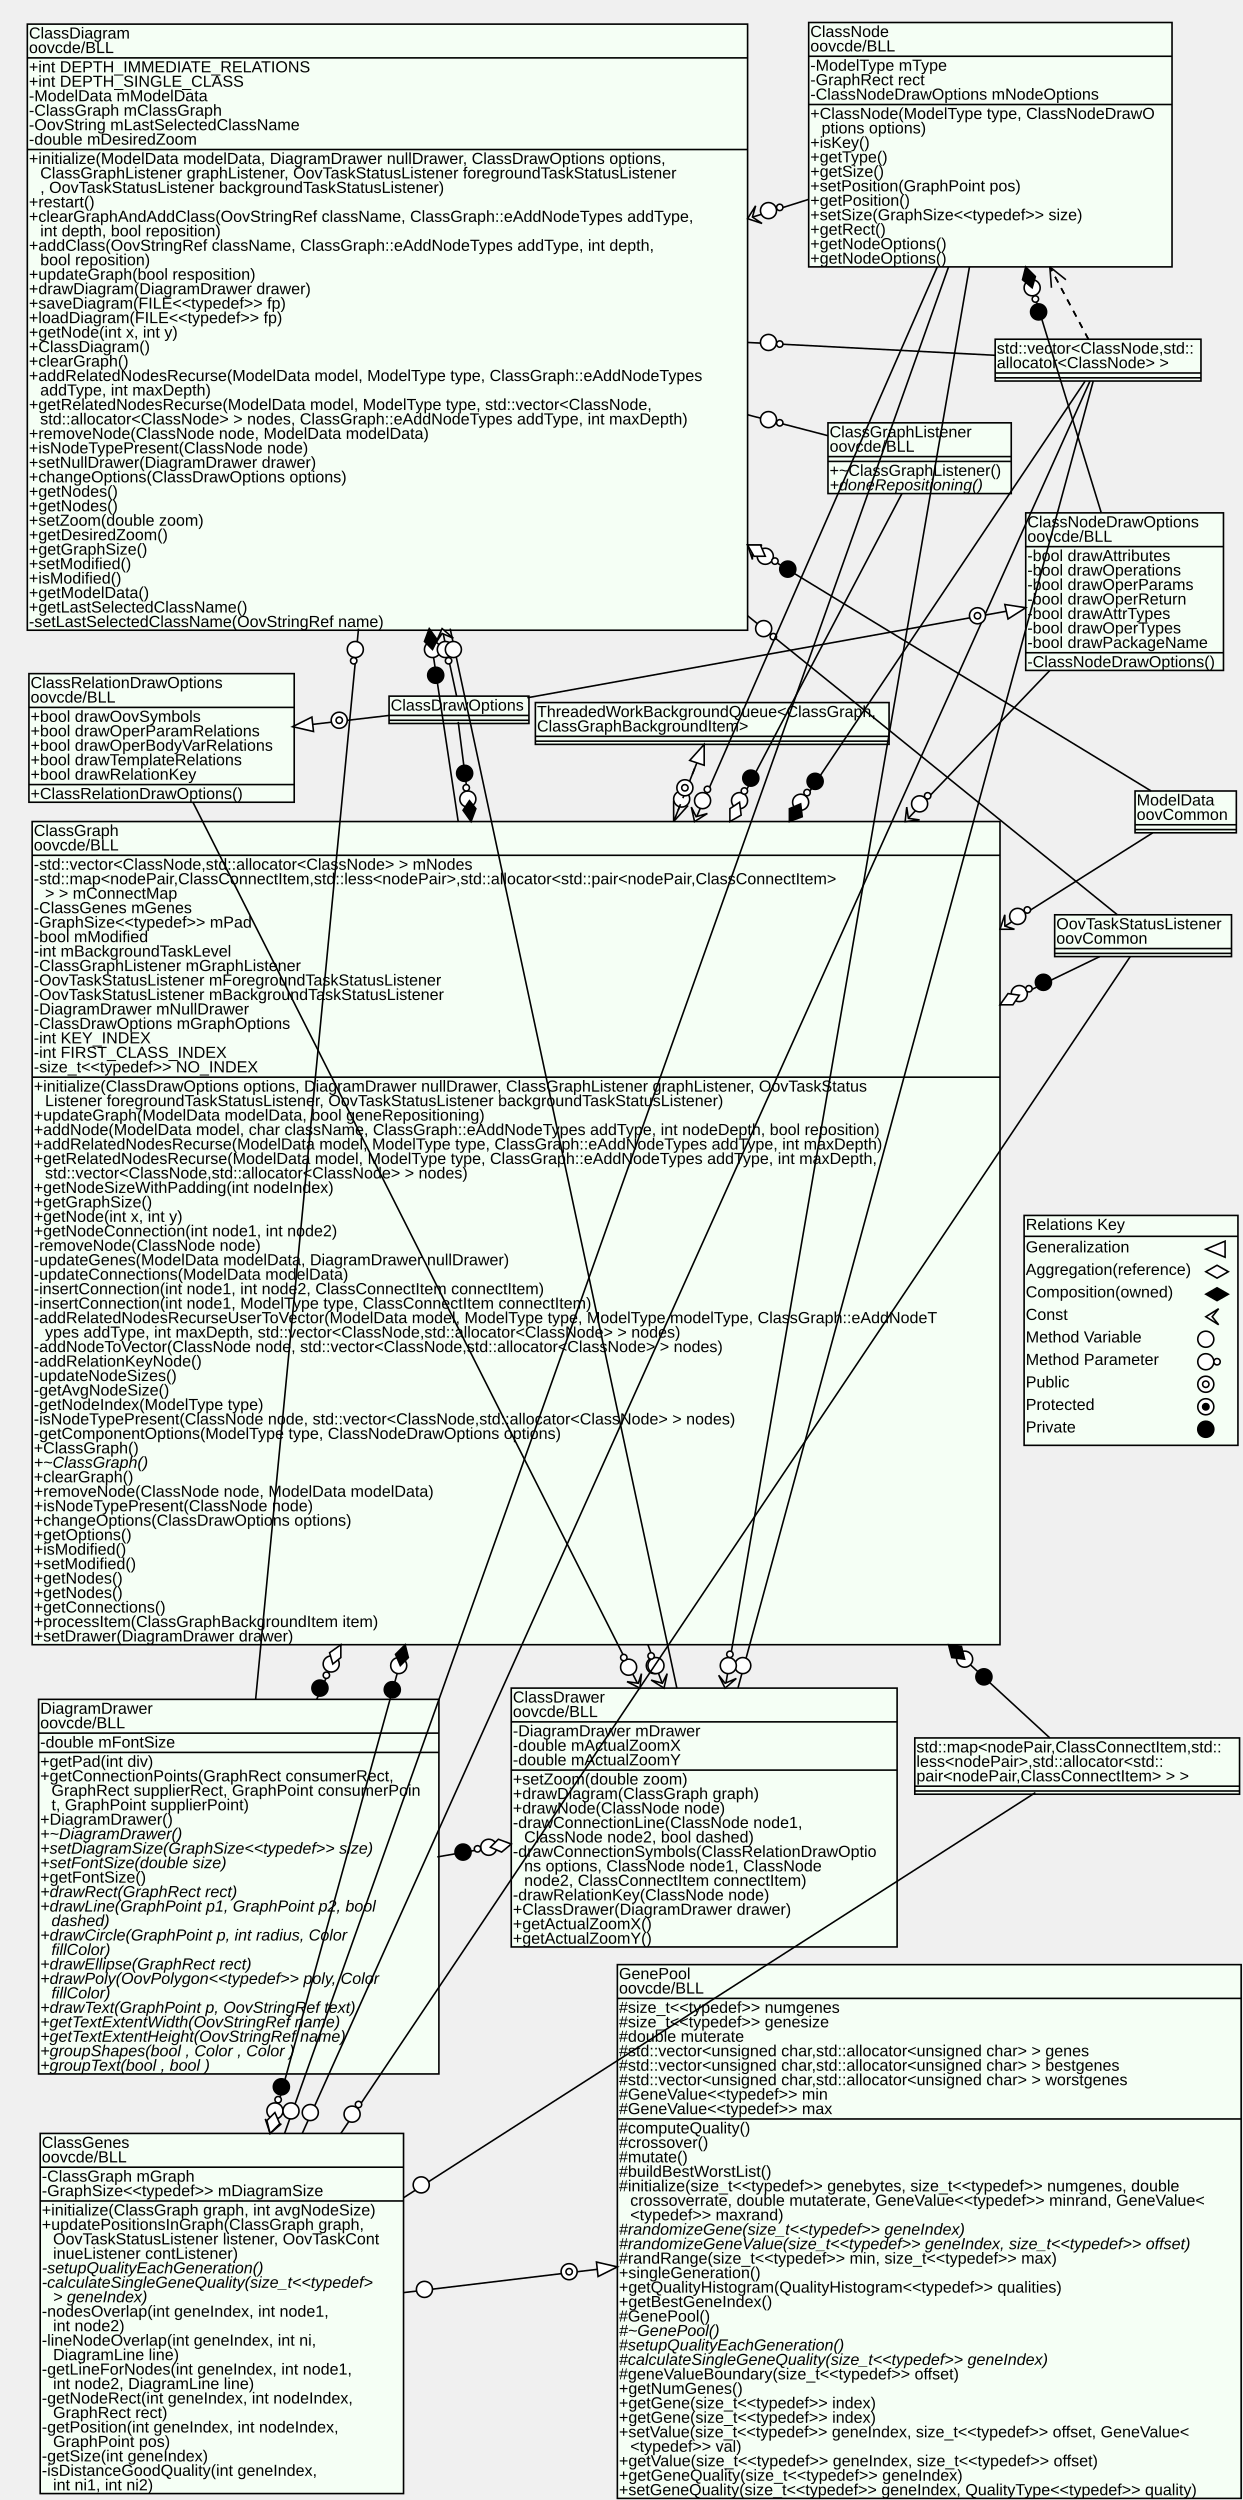
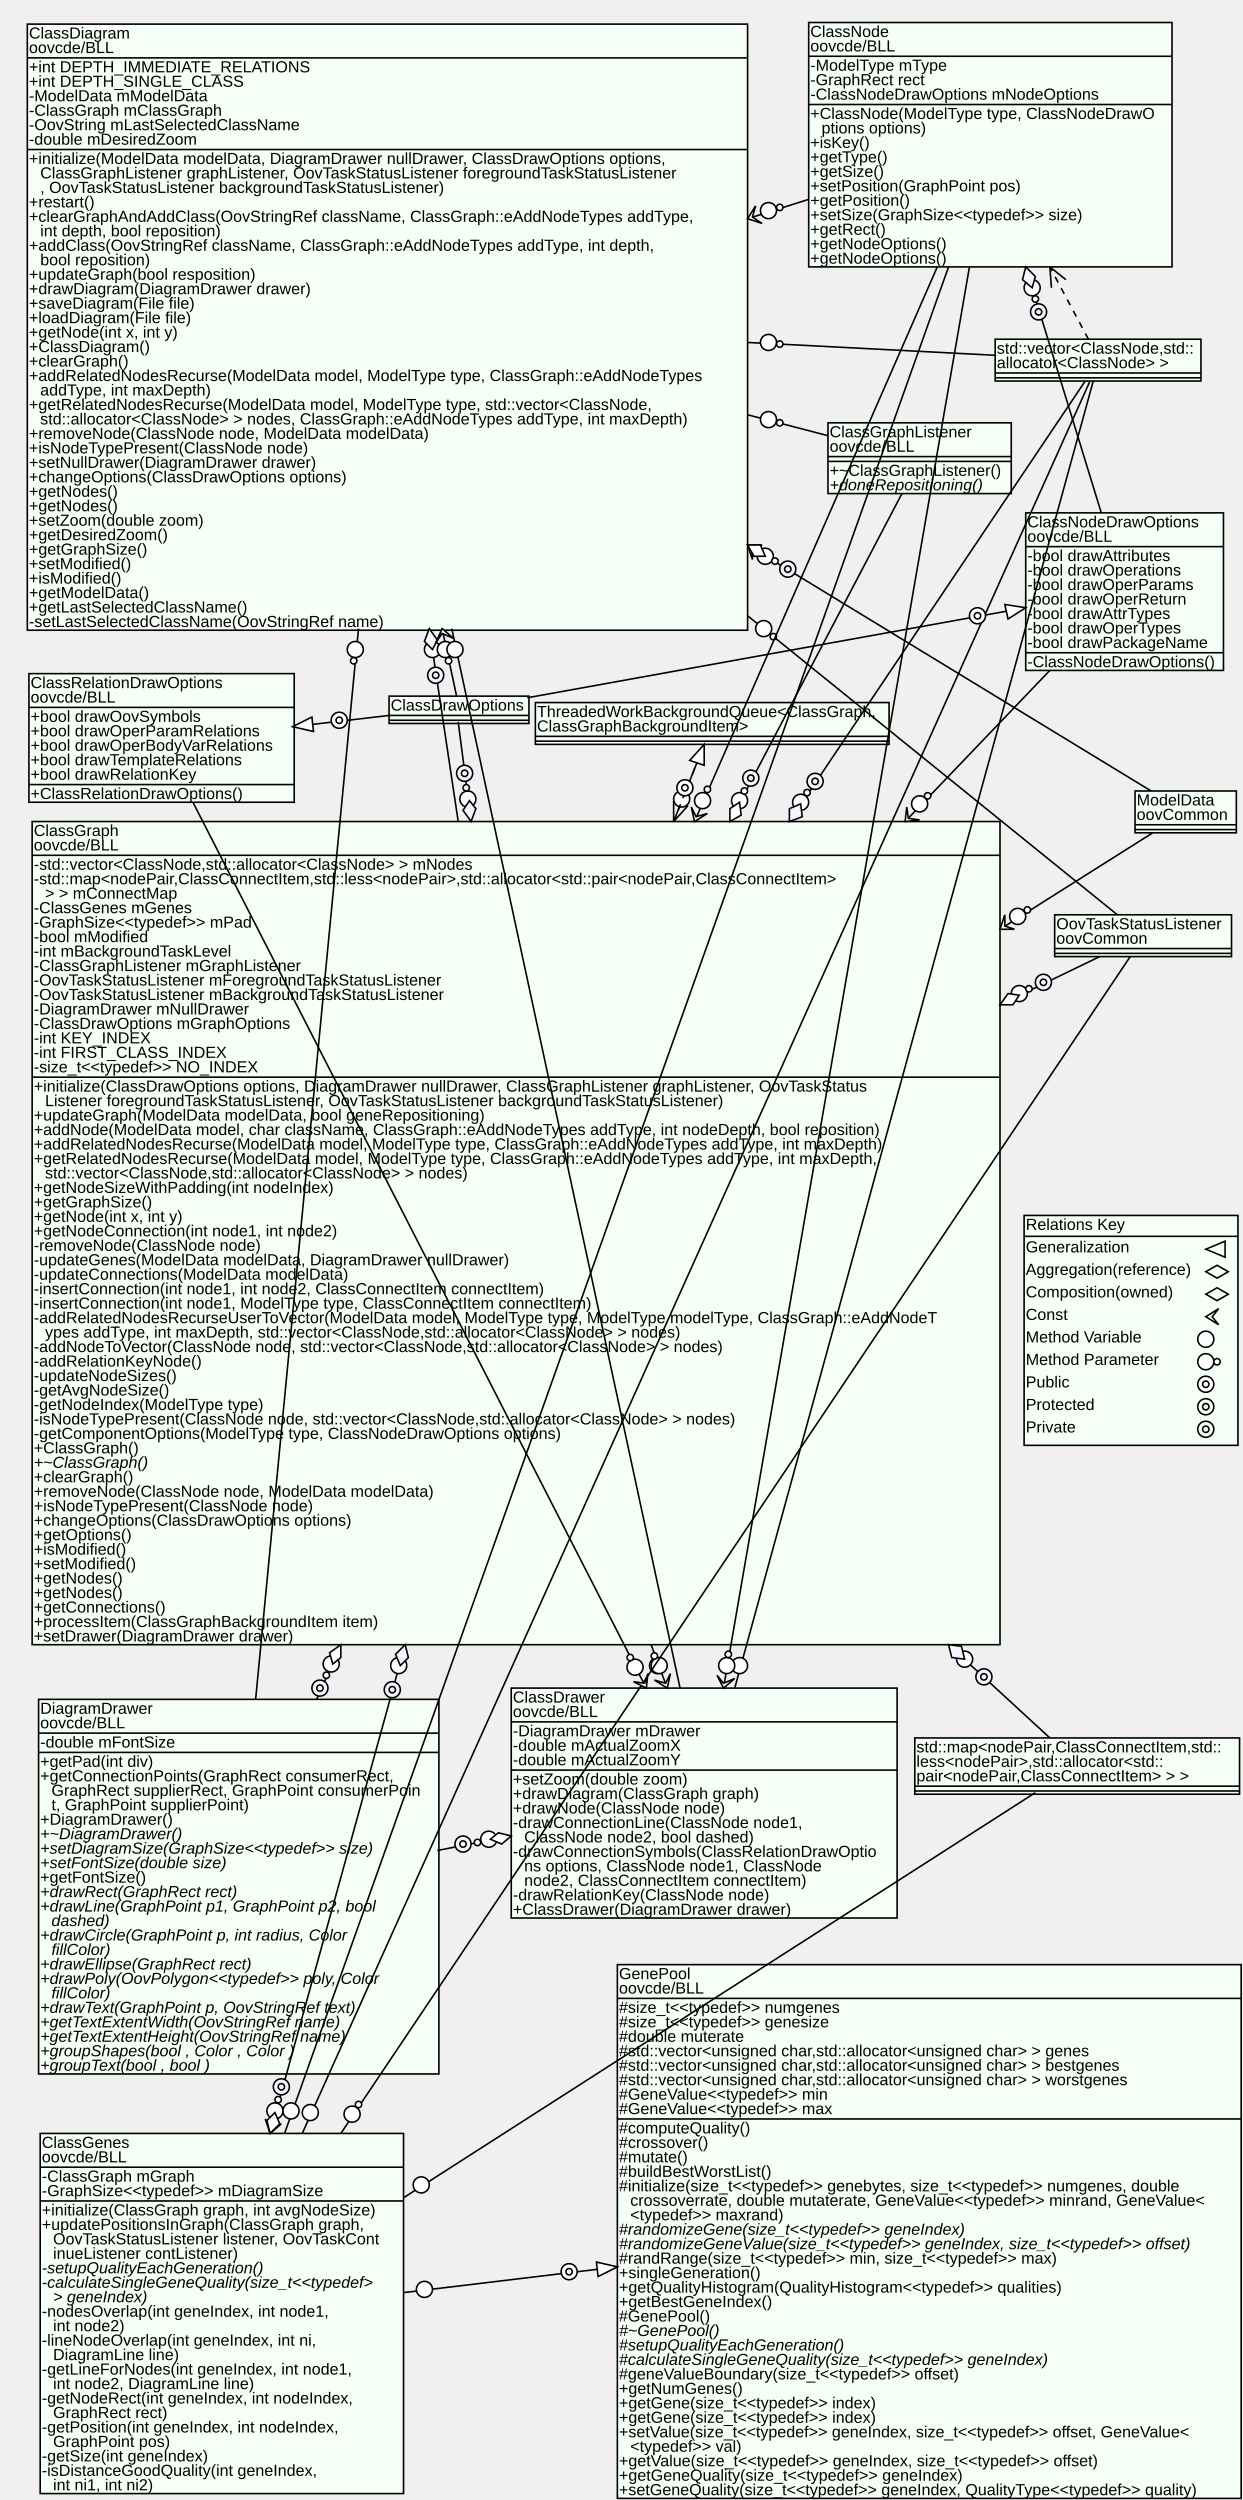
- <svg xmlns="http://www.w3.org/2000/svg" version="1.1" font-family="Arial, Helvetica, sans-serif" font-size="10" width="773" height="1555">
+ <svg xmlns="http://www.w3.org/2000/svg" version="1.1" font-family="Arial, Helvetica, sans-serif" font-size="10.00" width="773" height="1555">
  <g fill="#f5fff5" stroke="#000000" style="stroke-width:1">
    <rect x="637" y="756" width="133" height="143" />
    <line x1="637" y1="769" x2="770" y2="769" />
    <polygon points="750,777 762,782 762,772 750,777 " style="fill:#ffffff" />
    <polygon points="750,791 757,795 764,791 757,787 750,791 " style="fill:#ffffff" />
-     <polygon points="750,805 757,809 764,805 757,801 750,805 " style="fill:#000000" />
+     <polygon points="750,805 757,809 764,805 757,801 750,805 " style="fill:#0" />
    <polygon points="750,819 758,824 754,819 758,814 750,819 " style="fill:#ffffff" />
    <circle cx="750" cy="833" r="5" style="fill:#ffffff" />
    <circle cx="750" cy="847" r="5" style="fill:#ffffff" />
    <circle cx="757" cy="847" r="2" style="fill:#ffffff" />
    <circle cx="750" cy="861" r="5" style="fill:#ffffff" />
    <circle cx="750" cy="861" r="2" style="fill:#ffffff" />
    <circle cx="750" cy="875" r="5" style="fill:#ffffff" />
-     <circle cx="750" cy="875" r="2" style="fill:#000000" />
-     <circle cx="750" cy="889" r="5" style="fill:#000000" />
-     <circle cx="750" cy="889" r="2" style="fill:#000000" />
+     <circle cx="750" cy="875" r="2" style="fill:#0" />
+     <circle cx="750" cy="889" r="5" style="fill:#0" />
+     <circle cx="750" cy="889" r="2" style="fill:#0" />
  </g>
  <g stroke="none">
    <text x="638" y="765">Relations Key</text>
    <text x="638" y="779">Generalization</text>
    <text x="638" y="793">Aggregation(reference)</text>
    <text x="638" y="807">Composition(owned)</text>
    <text x="638" y="821">Const</text>
    <text x="638" y="835">Method Variable</text>
    <text x="638" y="849">Method Parameter</text>
    <text x="638" y="863">Public</text>
    <text x="638" y="877">Protected</text>
    <text x="638" y="891">Private</text>
  </g>
  <g fill="#f5fff5" stroke="#000000" style="stroke-width:1">
    <rect x="17" y="15" width="448" height="377" />
    <line x1="17" y1="36" x2="465" y2="36" />
    <line x1="17" y1="93" x2="465" y2="93" />
  </g>
  <g stroke="none">
    <text x="18" y="24">ClassDiagram</text>
    <text x="18" y="33">oovcde/BLL</text>
    <text x="18" y="45">+int DEPTH_IMMEDIATE_RELATIONS</text>
    <text x="18" y="54">+int DEPTH_SINGLE_CLASS</text>
    <text x="18" y="63">-ModelData mModelData</text>
    <text x="18" y="72">-ClassGraph mClassGraph</text>
    <text x="18" y="81">-OovString mLastSelectedClassName</text>
    <text x="18" y="90">-double mDesiredZoom</text>
    <text x="18" y="102">+initialize(ModelData modelData, DiagramDrawer nullDrawer, ClassDrawOptions options,</text>
    <text x="25" y="111"> ClassGraphListener graphListener, OovTaskStatusListener foregroundTaskStatusListener</text>
    <text x="25" y="120">, OovTaskStatusListener backgroundTaskStatusListener)</text>
    <text x="18" y="129">+restart()</text>
    <text x="18" y="138">+clearGraphAndAddClass(OovStringRef className, ClassGraph::eAddNodeTypes addType,</text>
    <text x="25" y="147"> int depth, bool reposition)</text>
    <text x="18" y="156">+addClass(OovStringRef className, ClassGraph::eAddNodeTypes addType, int depth,</text>
    <text x="25" y="165"> bool reposition)</text>
    <text x="18" y="174">+updateGraph(bool resposition)</text>
    <text x="18" y="183">+drawDiagram(DiagramDrawer drawer)</text>
-     <text x="18" y="192">+saveDiagram(FILE&lt;&lt;typedef&gt;&gt; fp)</text>
-     <text x="18" y="201">+loadDiagram(FILE&lt;&lt;typedef&gt;&gt; fp)</text>
+     <text x="18" y="192">+saveDiagram(File file)</text>
+     <text x="18" y="201">+loadDiagram(File file)</text>
    <text x="18" y="210">+getNode(int x, int y)</text>
    <text x="18" y="219">+ClassDiagram()</text>
    <text x="18" y="228">+clearGraph()</text>
    <text x="18" y="237">+addRelatedNodesRecurse(ModelData model, ModelType type, ClassGraph::eAddNodeTypes </text>
    <text x="25" y="246">addType, int maxDepth)</text>
    <text x="18" y="255">+getRelatedNodesRecurse(ModelData model, ModelType type, std::vector&lt;ClassNode,</text>
    <text x="25" y="264">std::allocator&lt;ClassNode&gt; &gt; nodes, ClassGraph::eAddNodeTypes addType, int maxDepth)</text>
    <text x="18" y="273">+removeNode(ClassNode node, ModelData modelData)</text>
    <text x="18" y="282">+isNodeTypePresent(ClassNode node)</text>
    <text x="18" y="291">+setNullDrawer(DiagramDrawer drawer)</text>
    <text x="18" y="300">+changeOptions(ClassDrawOptions options)</text>
    <text x="18" y="309">+getNodes()</text>
    <text x="18" y="318">+getNodes()</text>
    <text x="18" y="327">+setZoom(double zoom)</text>
    <text x="18" y="336">+getDesiredZoom()</text>
    <text x="18" y="345">+getGraphSize()</text>
    <text x="18" y="354">+setModified()</text>
    <text x="18" y="363">+isModified()</text>
    <text x="18" y="372">+getModelData()</text>
    <text x="18" y="381">+getLastSelectedClassName()</text>
    <text x="18" y="390">-setLastSelectedClassName(OovStringRef name)</text>
  </g>
  <g stroke="none" font-style="italic">
</g>
  <g fill="#f5fff5" stroke="#000000" style="stroke-width:1">
    <rect x="706" y="492" width="63" height="26" />
    <line x1="706" y1="513" x2="769" y2="513" />
    <line x1="706" y1="516" x2="769" y2="516" />
  </g>
  <g stroke="none">
    <text x="707" y="501">ModelData</text>
    <text x="707" y="510">oovCommon</text>
  </g>
  <g stroke="none" font-style="italic">
</g>
  <g fill="#f5fff5" stroke="#000000" style="stroke-width:1">
    <rect x="20" y="511" width="602" height="512" />
    <line x1="20" y1="532" x2="622" y2="532" />
    <line x1="20" y1="670" x2="622" y2="670" />
  </g>
  <g stroke="none">
    <text x="21" y="520">ClassGraph</text>
    <text x="21" y="529">oovcde/BLL</text>
    <text x="21" y="541">-std::vector&lt;ClassNode,std::allocator&lt;ClassNode&gt; &gt; mNodes</text>
    <text x="21" y="550">-std::map&lt;nodePair,ClassConnectItem,std::less&lt;nodePair&gt;,std::allocator&lt;std::pair&lt;nodePair,ClassConnectItem&gt;</text>
    <text x="28" y="559"> &gt; &gt; mConnectMap</text>
    <text x="21" y="568">-ClassGenes mGenes</text>
    <text x="21" y="577">-GraphSize&lt;&lt;typedef&gt;&gt; mPad</text>
    <text x="21" y="586">-bool mModified</text>
    <text x="21" y="595">-int mBackgroundTaskLevel</text>
    <text x="21" y="604">-ClassGraphListener mGraphListener</text>
    <text x="21" y="613">-OovTaskStatusListener mForegroundTaskStatusListener</text>
    <text x="21" y="622">-OovTaskStatusListener mBackgroundTaskStatusListener</text>
    <text x="21" y="631">-DiagramDrawer mNullDrawer</text>
    <text x="21" y="640">-ClassDrawOptions mGraphOptions</text>
    <text x="21" y="649">-int KEY_INDEX</text>
    <text x="21" y="658">-int FIRST_CLASS_INDEX</text>
    <text x="21" y="667">-size_t&lt;&lt;typedef&gt;&gt; NO_INDEX</text>
    <text x="21" y="679">+initialize(ClassDrawOptions options, DiagramDrawer nullDrawer, ClassGraphListener graphListener, OovTaskStatus</text>
    <text x="28" y="688">Listener foregroundTaskStatusListener, OovTaskStatusListener backgroundTaskStatusListener)</text>
    <text x="21" y="697">+updateGraph(ModelData modelData, bool geneRepositioning)</text>
    <text x="21" y="706">+addNode(ModelData model, char className, ClassGraph::eAddNodeTypes addType, int nodeDepth, bool reposition)</text>
    <text x="21" y="715">+addRelatedNodesRecurse(ModelData model, ModelType type, ClassGraph::eAddNodeTypes addType, int maxDepth)</text>
    <text x="21" y="724">+getRelatedNodesRecurse(ModelData model, ModelType type, ClassGraph::eAddNodeTypes addType, int maxDepth,</text>
    <text x="28" y="733"> std::vector&lt;ClassNode,std::allocator&lt;ClassNode&gt; &gt; nodes)</text>
    <text x="21" y="742">+getNodeSizeWithPadding(int nodeIndex)</text>
    <text x="21" y="751">+getGraphSize()</text>
    <text x="21" y="760">+getNode(int x, int y)</text>
    <text x="21" y="769">+getNodeConnection(int node1, int node2)</text>
    <text x="21" y="778">-removeNode(ClassNode node)</text>
    <text x="21" y="787">-updateGenes(ModelData modelData, DiagramDrawer nullDrawer)</text>
    <text x="21" y="796">-updateConnections(ModelData modelData)</text>
    <text x="21" y="805">-insertConnection(int node1, int node2, ClassConnectItem connectItem)</text>
    <text x="21" y="814">-insertConnection(int node1, ModelType type, ClassConnectItem connectItem)</text>
    <text x="21" y="823">-addRelatedNodesRecurseUserToVector(ModelData model, ModelType type, ModelType modelType, ClassGraph::eAddNodeT</text>
    <text x="28" y="832">ypes addType, int maxDepth, std::vector&lt;ClassNode,std::allocator&lt;ClassNode&gt; &gt; nodes)</text>
    <text x="21" y="841">-addNodeToVector(ClassNode node, std::vector&lt;ClassNode,std::allocator&lt;ClassNode&gt; &gt; nodes)</text>
    <text x="21" y="850">-addRelationKeyNode()</text>
    <text x="21" y="859">-updateNodeSizes()</text>
    <text x="21" y="868">-getAvgNodeSize()</text>
    <text x="21" y="877">-getNodeIndex(ModelType type)</text>
    <text x="21" y="886">-isNodeTypePresent(ClassNode node, std::vector&lt;ClassNode,std::allocator&lt;ClassNode&gt; &gt; nodes)</text>
    <text x="21" y="895">-getComponentOptions(ModelType type, ClassNodeDrawOptions options)</text>
    <text x="21" y="904">+ClassGraph()</text>
    <text x="21" y="922">+clearGraph()</text>
    <text x="21" y="931">+removeNode(ClassNode node, ModelData modelData)</text>
    <text x="21" y="940">+isNodeTypePresent(ClassNode node)</text>
    <text x="21" y="949">+changeOptions(ClassDrawOptions options)</text>
    <text x="21" y="958">+getOptions()</text>
    <text x="21" y="967">+isModified()</text>
    <text x="21" y="976">+setModified()</text>
    <text x="21" y="985">+getNodes()</text>
    <text x="21" y="994">+getNodes()</text>
    <text x="21" y="1003">+getConnections()</text>
    <text x="21" y="1012">+processItem(ClassGraphBackgroundItem item)</text>
    <text x="21" y="1021">+setDrawer(DiagramDrawer drawer)</text>
  </g>
  <g stroke="none" font-style="italic">
    <text x="21" y="913">+~ClassGraph()</text>
  </g>
  <g fill="#f5fff5" stroke="#000000" style="stroke-width:1">
    <rect x="619" y="211" width="128" height="26" />
    <line x1="619" y1="232" x2="747" y2="232" />
    <line x1="619" y1="235" x2="747" y2="235" />
  </g>
  <g stroke="none">
    <text x="620" y="220">std::vector&lt;ClassNode,std::</text>
    <text x="620" y="229">  allocator&lt;ClassNode&gt; &gt;</text>
  </g>
  <g stroke="none" font-style="italic">
</g>
  <g fill="#f5fff5" stroke="#000000" style="stroke-width:1">
    <rect x="569" y="1081" width="202" height="35" />
    <line x1="569" y1="1111" x2="771" y2="1111" />
    <line x1="569" y1="1114" x2="771" y2="1114" />
  </g>
  <g stroke="none">
    <text x="570" y="1090">std::map&lt;nodePair,ClassConnectItem,std::</text>
    <text x="570" y="1099">  less&lt;nodePair&gt;,std::allocator&lt;std::</text>
    <text x="570" y="1108">  pair&lt;nodePair,ClassConnectItem&gt; &gt; &gt;</text>
  </g>
  <g stroke="none" font-style="italic">
</g>
  <g fill="#f5fff5" stroke="#000000" style="stroke-width:1">
    <rect x="25" y="1327" width="226" height="224" />
    <line x1="25" y1="1348" x2="251" y2="1348" />
    <line x1="25" y1="1369" x2="251" y2="1369" />
  </g>
  <g stroke="none">
    <text x="26" y="1336">ClassGenes</text>
    <text x="26" y="1345">oovcde/BLL</text>
    <text x="26" y="1357">-ClassGraph mGraph</text>
    <text x="26" y="1366">-GraphSize&lt;&lt;typedef&gt;&gt; mDiagramSize</text>
    <text x="26" y="1378">+initialize(ClassGraph graph, int avgNodeSize)</text>
    <text x="26" y="1387">+updatePositionsInGraph(ClassGraph graph,</text>
    <text x="33" y="1396"> OovTaskStatusListener listener, OovTaskCont</text>
    <text x="33" y="1405">inueListener contListener)</text>
    <text x="26" y="1441">-nodesOverlap(int geneIndex, int node1,</text>
    <text x="33" y="1450"> int node2)</text>
    <text x="26" y="1459">-lineNodeOverlap(int geneIndex, int ni,</text>
    <text x="33" y="1468"> DiagramLine line)</text>
    <text x="26" y="1477">-getLineForNodes(int geneIndex, int node1,</text>
    <text x="33" y="1486"> int node2, DiagramLine line)</text>
    <text x="26" y="1495">-getNodeRect(int geneIndex, int nodeIndex,</text>
    <text x="33" y="1504"> GraphRect rect)</text>
    <text x="26" y="1513">-getPosition(int geneIndex, int nodeIndex,</text>
    <text x="33" y="1522"> GraphPoint pos)</text>
    <text x="26" y="1531">-getSize(int geneIndex)</text>
    <text x="26" y="1540">-isDistanceGoodQuality(int geneIndex,</text>
    <text x="33" y="1549"> int ni1, int ni2)</text>
  </g>
  <g stroke="none" font-style="italic">
    <text x="26" y="1414">-setupQualityEachGeneration()</text>
    <text x="26" y="1423">-calculateSingleGeneQuality(size_t&lt;&lt;typedef&gt;</text>
    <text x="33" y="1432">&gt; geneIndex)</text>
  </g>
  <g fill="#f5fff5" stroke="#000000" style="stroke-width:1">
    <rect x="515" y="263" width="114" height="44" />
    <line x1="515" y1="284" x2="629" y2="284" />
    <line x1="515" y1="287" x2="629" y2="287" />
  </g>
  <g stroke="none">
    <text x="516" y="272">ClassGraphListener</text>
    <text x="516" y="281">oovcde/BLL</text>
    <text x="516" y="296">+~ClassGraphListener()</text>
  </g>
  <g stroke="none" font-style="italic">
    <text x="516" y="305">+doneRepositioning()</text>
  </g>
  <g fill="#f5fff5" stroke="#000000" style="stroke-width:1">
    <rect x="656" y="569" width="110" height="26" />
    <line x1="656" y1="590" x2="766" y2="590" />
    <line x1="656" y1="593" x2="766" y2="593" />
  </g>
  <g stroke="none">
    <text x="657" y="578">OovTaskStatusListener</text>
    <text x="657" y="587">oovCommon</text>
  </g>
  <g stroke="none" font-style="italic">
</g>
  <g fill="#f5fff5" stroke="#000000" style="stroke-width:1">
    <rect x="24" y="1057" width="249" height="233" />
    <line x1="24" y1="1078" x2="273" y2="1078" />
    <line x1="24" y1="1090" x2="273" y2="1090" />
  </g>
  <g stroke="none">
    <text x="25" y="1066">DiagramDrawer</text>
    <text x="25" y="1075">oovcde/BLL</text>
    <text x="25" y="1087">-double mFontSize</text>
    <text x="25" y="1099">+getPad(int div)</text>
    <text x="25" y="1108">+getConnectionPoints(GraphRect consumerRect,</text>
    <text x="32" y="1117"> GraphRect supplierRect, GraphPoint consumerPoin</text>
    <text x="32" y="1126">t, GraphPoint supplierPoint)</text>
    <text x="25" y="1135">+DiagramDrawer()</text>
    <text x="25" y="1171">+getFontSize()</text>
  </g>
  <g stroke="none" font-style="italic">
    <text x="25" y="1144">+~DiagramDrawer()</text>
    <text x="25" y="1153">+setDiagramSize(GraphSize&lt;&lt;typedef&gt;&gt; size)</text>
    <text x="25" y="1162">+setFontSize(double size)</text>
    <text x="25" y="1180">+drawRect(GraphRect rect)</text>
    <text x="25" y="1189">+drawLine(GraphPoint p1, GraphPoint p2, bool </text>
    <text x="32" y="1198">dashed)</text>
    <text x="25" y="1207">+drawCircle(GraphPoint p, int radius, Color </text>
    <text x="32" y="1216">fillColor)</text>
    <text x="25" y="1225">+drawEllipse(GraphRect rect)</text>
    <text x="25" y="1234">+drawPoly(OovPolygon&lt;&lt;typedef&gt;&gt; poly, Color </text>
    <text x="32" y="1243">fillColor)</text>
    <text x="25" y="1252">+drawText(GraphPoint p, OovStringRef text)</text>
    <text x="25" y="1261">+getTextExtentWidth(OovStringRef name)</text>
    <text x="25" y="1270">+getTextExtentHeight(OovStringRef name)</text>
    <text x="25" y="1279">+groupShapes(bool , Color , Color )</text>
    <text x="25" y="1288">+groupText(bool , bool )</text>
  </g>
  <g fill="#f5fff5" stroke="#000000" style="stroke-width:1">
    <rect x="242" y="433" width="87" height="17" />
    <line x1="242" y1="445" x2="329" y2="445" />
    <line x1="242" y1="448" x2="329" y2="448" />
  </g>
  <g stroke="none">
    <text x="243" y="442">ClassDrawOptions</text>
  </g>
  <g stroke="none" font-style="italic">
</g>
  <g fill="#f5fff5" stroke="#000000" style="stroke-width:1">
    <rect x="333" y="437" width="220" height="26" />
    <line x1="333" y1="458" x2="553" y2="458" />
    <line x1="333" y1="461" x2="553" y2="461" />
  </g>
  <g stroke="none">
    <text x="334" y="446">ThreadedWorkBackgroundQueue&lt;ClassGraph,</text>
    <text x="334" y="455">  ClassGraphBackgroundItem&gt;</text>
  </g>
  <g stroke="none" font-style="italic">
</g>
  <g fill="#f5fff5" stroke="#000000" style="stroke-width:1">
-     <rect x="318" y="1050" width="240" height="161" />
+     <rect x="318" y="1050" width="240" height="143" />
    <line x1="318" y1="1071" x2="558" y2="1071" />
    <line x1="318" y1="1101" x2="558" y2="1101" />
  </g>
  <g stroke="none">
    <text x="319" y="1059">ClassDrawer</text>
    <text x="319" y="1068">oovcde/BLL</text>
    <text x="319" y="1080">-DiagramDrawer mDrawer</text>
    <text x="319" y="1089">-double mActualZoomX</text>
    <text x="319" y="1098">-double mActualZoomY</text>
    <text x="319" y="1110">+setZoom(double zoom)</text>
    <text x="319" y="1119">+drawDiagram(ClassGraph graph)</text>
    <text x="319" y="1128">+drawNode(ClassNode node)</text>
    <text x="319" y="1137">-drawConnectionLine(ClassNode node1,</text>
    <text x="326" y="1146"> ClassNode node2, bool dashed)</text>
    <text x="319" y="1155">-drawConnectionSymbols(ClassRelationDrawOptio</text>
    <text x="326" y="1164">ns options, ClassNode node1, ClassNode </text>
    <text x="326" y="1173">node2, ClassConnectItem connectItem)</text>
    <text x="319" y="1182">-drawRelationKey(ClassNode node)</text>
    <text x="319" y="1191">+ClassDrawer(DiagramDrawer drawer)</text>
-     <text x="319" y="1200">+getActualZoomX()</text>
-     <text x="319" y="1209">+getActualZoomY()</text>
  </g>
  <g stroke="none" font-style="italic">
</g>
  <g fill="#f5fff5" stroke="#000000" style="stroke-width:1">
    <rect x="384" y="1222" width="388" height="332" />
    <line x1="384" y1="1243" x2="772" y2="1243" />
    <line x1="384" y1="1318" x2="772" y2="1318" />
  </g>
  <g stroke="none">
    <text x="385" y="1231">GenePool</text>
    <text x="385" y="1240">oovcde/BLL</text>
    <text x="385" y="1252">#size_t&lt;&lt;typedef&gt;&gt; numgenes</text>
    <text x="385" y="1261">#size_t&lt;&lt;typedef&gt;&gt; genesize</text>
    <text x="385" y="1270">#double muterate</text>
    <text x="385" y="1279">#std::vector&lt;unsigned char,std::allocator&lt;unsigned char&gt; &gt; genes</text>
    <text x="385" y="1288">#std::vector&lt;unsigned char,std::allocator&lt;unsigned char&gt; &gt; bestgenes</text>
    <text x="385" y="1297">#std::vector&lt;unsigned char,std::allocator&lt;unsigned char&gt; &gt; worstgenes</text>
    <text x="385" y="1306">#GeneValue&lt;&lt;typedef&gt;&gt; min</text>
    <text x="385" y="1315">#GeneValue&lt;&lt;typedef&gt;&gt; max</text>
    <text x="385" y="1327">#computeQuality()</text>
    <text x="385" y="1336">#crossover()</text>
    <text x="385" y="1345">#mutate()</text>
    <text x="385" y="1354">#buildBestWorstList()</text>
    <text x="385" y="1363">#initialize(size_t&lt;&lt;typedef&gt;&gt; genebytes, size_t&lt;&lt;typedef&gt;&gt; numgenes, double </text>
    <text x="392" y="1372">crossoverrate, double mutaterate, GeneValue&lt;&lt;typedef&gt;&gt; minrand, GeneValue&lt;</text>
    <text x="392" y="1381">&lt;typedef&gt;&gt; maxrand)</text>
    <text x="385" y="1408">#randRange(size_t&lt;&lt;typedef&gt;&gt; min, size_t&lt;&lt;typedef&gt;&gt; max)</text>
    <text x="385" y="1417">+singleGeneration()</text>
    <text x="385" y="1426">+getQualityHistogram(QualityHistogram&lt;&lt;typedef&gt;&gt; qualities)</text>
    <text x="385" y="1435">+getBestGeneIndex()</text>
    <text x="385" y="1444">#GenePool()</text>
    <text x="385" y="1480">#geneValueBoundary(size_t&lt;&lt;typedef&gt;&gt; offset)</text>
    <text x="385" y="1489">+getNumGenes()</text>
    <text x="385" y="1498">+getGene(size_t&lt;&lt;typedef&gt;&gt; index)</text>
    <text x="385" y="1507">+getGene(size_t&lt;&lt;typedef&gt;&gt; index)</text>
    <text x="385" y="1516">+setValue(size_t&lt;&lt;typedef&gt;&gt; geneIndex, size_t&lt;&lt;typedef&gt;&gt; offset, GeneValue&lt;</text>
    <text x="392" y="1525">&lt;typedef&gt;&gt; val)</text>
    <text x="385" y="1534">+getValue(size_t&lt;&lt;typedef&gt;&gt; geneIndex, size_t&lt;&lt;typedef&gt;&gt; offset)</text>
    <text x="385" y="1543">+getGeneQuality(size_t&lt;&lt;typedef&gt;&gt; geneIndex)</text>
    <text x="385" y="1552">+setGeneQuality(size_t&lt;&lt;typedef&gt;&gt; geneIndex, QualityType&lt;&lt;typedef&gt;&gt; quality)</text>
  </g>
  <g stroke="none" font-style="italic">
    <text x="385" y="1390">#randomizeGene(size_t&lt;&lt;typedef&gt;&gt; geneIndex)</text>
    <text x="385" y="1399">#randomizeGeneValue(size_t&lt;&lt;typedef&gt;&gt; geneIndex, size_t&lt;&lt;typedef&gt;&gt; offset)</text>
    <text x="385" y="1453">#~GenePool()</text>
    <text x="385" y="1462">#setupQualityEachGeneration()</text>
    <text x="385" y="1471">#calculateSingleGeneQuality(size_t&lt;&lt;typedef&gt;&gt; geneIndex)</text>
  </g>
  <g fill="#f5fff5" stroke="#000000" style="stroke-width:1">
    <rect x="503" y="14" width="226" height="152" />
    <line x1="503" y1="35" x2="729" y2="35" />
    <line x1="503" y1="65" x2="729" y2="65" />
  </g>
  <g stroke="none">
    <text x="504" y="23">ClassNode</text>
    <text x="504" y="32">oovcde/BLL</text>
    <text x="504" y="44">-ModelType mType</text>
    <text x="504" y="53">-GraphRect rect</text>
    <text x="504" y="62">-ClassNodeDrawOptions mNodeOptions</text>
    <text x="504" y="74">+ClassNode(ModelType type, ClassNodeDrawO</text>
    <text x="511" y="83">ptions options)</text>
    <text x="504" y="92">+isKey()</text>
    <text x="504" y="101">+getType()</text>
    <text x="504" y="110">+getSize()</text>
    <text x="504" y="119">+setPosition(GraphPoint pos)</text>
    <text x="504" y="128">+getPosition()</text>
    <text x="504" y="137">+setSize(GraphSize&lt;&lt;typedef&gt;&gt; size)</text>
    <text x="504" y="146">+getRect()</text>
    <text x="504" y="155">+getNodeOptions()</text>
    <text x="504" y="164">+getNodeOptions()</text>
  </g>
  <g stroke="none" font-style="italic">
</g>
  <g fill="#f5fff5" stroke="#000000" style="stroke-width:1">
    <rect x="638" y="319" width="123" height="98" />
    <line x1="638" y1="340" x2="761" y2="340" />
    <line x1="638" y1="406" x2="761" y2="406" />
  </g>
  <g stroke="none">
    <text x="639" y="328">ClassNodeDrawOptions</text>
    <text x="639" y="337">oovcde/BLL</text>
    <text x="639" y="349">-bool drawAttributes</text>
    <text x="639" y="358">-bool drawOperations</text>
    <text x="639" y="367">-bool drawOperParams</text>
    <text x="639" y="376">-bool drawOperReturn</text>
    <text x="639" y="385">-bool drawAttrTypes</text>
    <text x="639" y="394">-bool drawOperTypes</text>
    <text x="639" y="403">-bool drawPackageName</text>
    <text x="639" y="415">-ClassNodeDrawOptions()</text>
  </g>
  <g stroke="none" font-style="italic">
</g>
  <g fill="#f5fff5" stroke="#000000" style="stroke-width:1">
    <rect x="18" y="419" width="165" height="80" />
    <line x1="18" y1="440" x2="183" y2="440" />
    <line x1="18" y1="488" x2="183" y2="488" />
  </g>
  <g stroke="none">
    <text x="19" y="428">ClassRelationDrawOptions</text>
    <text x="19" y="437">oovcde/BLL</text>
    <text x="19" y="449">+bool drawOovSymbols</text>
    <text x="19" y="458">+bool drawOperParamRelations</text>
    <text x="19" y="467">+bool drawOperBodyVarRelations</text>
    <text x="19" y="476">+bool drawTemplateRelations</text>
    <text x="19" y="485">+bool drawRelationKey</text>
    <text x="19" y="497">+ClassRelationDrawOptions()</text>
  </g>
  <g stroke="none" font-style="italic">
</g>
  <g fill="#f5f5ff" stroke="#000000" style="stroke-width:1">
    <line x1="465" y1="339" x2="716" y2="492" />
    <polygon points="465,339 468,348 468,341 474,339 465,339 " style="fill:#ffffff" />
    <circle cx="476" cy="346" r="5" style="fill:#ffffff" />
    <circle cx="482" cy="349" r="2" style="fill:#ffffff" />
-     <circle cx="490" cy="354" r="5" style="fill:#000000" />
-     <circle cx="490" cy="354" r="2" style="fill:#000000" />
+     <circle cx="490" cy="354" r="5" style="fill:#0" />
+     <circle cx="490" cy="354" r="2" style="fill:#0" />
    <polygon points="465,339 469,346 476,346 473,339 465,339 " style="fill:#ffffff" />
    <line x1="267" y1="391" x2="285" y2="511" />
    <circle cx="269" cy="404" r="5" style="fill:#ffffff" />
-     <circle cx="271" cy="420" r="5" style="fill:#000000" />
-     <circle cx="271" cy="420" r="2" style="fill:#000000" />
-     <polygon points="267,391 264,399 269,404 272,398 267,391 " style="fill:#000000" />
+     <circle cx="271" cy="420" r="5" style="fill:#0" />
+     <circle cx="271" cy="420" r="2" style="fill:#0" />
+     <polygon points="267,391 264,399 269,404 272,398 267,391 " style="fill:#0" />
    <line x1="465" y1="213" x2="619" y2="221" />
    <circle cx="478" cy="213" r="5" style="fill:#ffffff" />
    <circle cx="485" cy="214" r="2" style="fill:#ffffff" />
    <line x1="465" y1="258" x2="515" y2="271" />
    <circle cx="478" cy="261" r="5" style="fill:#ffffff" />
    <circle cx="485" cy="263" r="2" style="fill:#ffffff" />
    <line x1="465" y1="383" x2="695" y2="569" />
    <circle cx="475" cy="391" r="5" style="fill:#ffffff" />
    <circle cx="481" cy="396" r="2" style="fill:#ffffff" />
    <line x1="223" y1="391" x2="159" y2="1057" />
    <circle cx="221" cy="404" r="5" style="fill:#ffffff" />
    <circle cx="220" cy="411" r="2" style="fill:#ffffff" />
    <line x1="275" y1="391" x2="284" y2="433" />
    <polygon points="275,391 271,400 275,394 282,397 275,391 " style="fill:#ffffff" />
    <circle cx="277" cy="404" r="5" style="fill:#ffffff" />
    <circle cx="279" cy="411" r="2" style="fill:#ffffff" />
-     <line x1="280" y1="391" x2="421" y2="1050" />
-     <circle cx="282" cy="404" r="5" style="fill:#ffffff" />
+     <line x1="281" y1="391" x2="423" y2="1050" />
+     <circle cx="283" cy="404" r="5" style="fill:#ffffff" />
    <line x1="465" y1="136" x2="503" y2="124" />
    <polygon points="465,136 474,139 468,135 470,128 465,136 " style="fill:#ffffff" />
    <circle cx="478" cy="131" r="5" style="fill:#ffffff" />
    <circle cx="485" cy="129" r="2" style="fill:#ffffff" />
    <line x1="717" y1="518" x2="622" y2="578" />
    <polygon points="622,578 631,578 625,576 625,569 622,578 " style="fill:#ffffff" />
    <circle cx="633" cy="570" r="5" style="fill:#ffffff" />
    <circle cx="639" cy="566" r="2" style="fill:#ffffff" />
    <line x1="491" y1="511" x2="675" y2="237" />
    <circle cx="498" cy="499" r="5" style="fill:#ffffff" />
    <circle cx="502" cy="493" r="2" style="fill:#ffffff" />
-     <circle cx="507" cy="486" r="5" style="fill:#000000" />
-     <circle cx="507" cy="486" r="2" style="fill:#000000" />
-     <polygon points="491,511 499,508 498,500 491,503 491,511 " style="fill:#000000" />
+     <circle cx="507" cy="486" r="5" style="fill:#0" />
+     <circle cx="507" cy="486" r="2" style="fill:#0" />
+     <polygon points="491,511 499,508 498,500 491,503 491,511 " style="fill:#0" />
    <line x1="590" y1="1023" x2="653" y2="1081" />
    <circle cx="600" cy="1032" r="5" style="fill:#ffffff" />
-     <circle cx="612" cy="1043" r="5" style="fill:#000000" />
-     <circle cx="612" cy="1043" r="2" style="fill:#000000" />
-     <polygon points="590,1023 592,1031 600,1032 598,1024 590,1023 " style="fill:#000000" />
+     <circle cx="612" cy="1043" r="5" style="fill:#0" />
+     <circle cx="612" cy="1043" r="2" style="fill:#0" />
+     <polygon points="590,1023 592,1031 600,1032 598,1024 590,1023 " style="fill:#0" />
    <line x1="252" y1="1023" x2="168" y2="1327" />
    <circle cx="248" cy="1036" r="5" style="fill:#ffffff" />
-     <circle cx="244" cy="1051" r="5" style="fill:#000000" />
-     <circle cx="244" cy="1051" r="2" style="fill:#000000" />
-     <polygon points="252,1023 246,1029 249,1036 254,1031 252,1023 " style="fill:#000000" />
+     <circle cx="244" cy="1051" r="5" style="fill:#0" />
+     <circle cx="244" cy="1051" r="2" style="fill:#0" />
+     <polygon points="252,1023 246,1029 249,1036 254,1031 252,1023 " style="fill:#0" />
    <polygon points="168,1327 175,1321 169,1324 165,1318 168,1327 " style="fill:#ffffff" />
    <circle cx="171" cy="1313" r="5" style="fill:#ffffff" />
    <circle cx="173" cy="1306" r="2" style="fill:#ffffff" />
-     <circle cx="175" cy="1298" r="5" style="fill:#000000" />
-     <circle cx="175" cy="1298" r="2" style="fill:#000000" />
+     <circle cx="175" cy="1298" r="5" style="fill:#0" />
+     <circle cx="175" cy="1298" r="2" style="fill:#0" />
    <polygon points="168,1327 174,1321 171,1314 166,1319 168,1327 " style="fill:#ffffff" />
    <line x1="454" y1="511" x2="561" y2="307" />
    <circle cx="460" cy="498" r="5" style="fill:#ffffff" />
    <circle cx="463" cy="492" r="2" style="fill:#ffffff" />
-     <circle cx="467" cy="484" r="5" style="fill:#000000" />
-     <circle cx="467" cy="484" r="2" style="fill:#000000" />
+     <circle cx="467" cy="484" r="5" style="fill:#0" />
+     <circle cx="467" cy="484" r="2" style="fill:#0" />
    <polygon points="454,511 461,507 460,499 454,503 454,511 " style="fill:#ffffff" />
    <line x1="622" y1="625" x2="684" y2="595" />
    <circle cx="634" cy="618" r="5" style="fill:#ffffff" />
    <circle cx="640" cy="615" r="2" style="fill:#ffffff" />
-     <circle cx="649" cy="611" r="5" style="fill:#000000" />
-     <circle cx="649" cy="611" r="2" style="fill:#000000" />
+     <circle cx="649" cy="611" r="5" style="fill:#0" />
+     <circle cx="649" cy="611" r="2" style="fill:#0" />
    <polygon points="622,625 630,625 634,619 627,618 622,625 " style="fill:#ffffff" />
    <line x1="212" y1="1023" x2="197" y2="1057" />
    <circle cx="206" cy="1035" r="5" style="fill:#ffffff" />
    <circle cx="203" cy="1042" r="2" style="fill:#ffffff" />
-     <circle cx="199" cy="1050" r="5" style="fill:#000000" />
-     <circle cx="199" cy="1050" r="2" style="fill:#000000" />
+     <circle cx="199" cy="1050" r="5" style="fill:#0" />
+     <circle cx="199" cy="1050" r="2" style="fill:#0" />
    <polygon points="212,1023 205,1028 207,1035 212,1031 212,1023 " style="fill:#ffffff" />
    <line x1="293" y1="511" x2="285" y2="449" />
    <circle cx="291" cy="497" r="5" style="fill:#ffffff" />
    <circle cx="290" cy="490" r="2" style="fill:#ffffff" />
-     <circle cx="289" cy="481" r="5" style="fill:#000000" />
-     <circle cx="289" cy="481" r="2" style="fill:#000000" />
-     <polygon points="293,511 296,503 292,498 288,504 293,511 " style="fill:#000000" />
+     <circle cx="289" cy="481" r="5" style="fill:#0" />
+     <circle cx="289" cy="481" r="2" style="fill:#0" />
+     <polygon points="293,511 296,503 292,498 288,504 293,511 " style="fill:#0" />
    <line x1="419" y1="511" x2="438" y2="463" />
    <circle cx="424" cy="497" r="5" style="fill:#ffffff" />
    <line x1="438" y1="463" x2="419" y2="511" style="stroke-dasharray: 4, 4 " />
    <line x1="419" y1="511" x2="428" y2="501" />
    <line x1="419" y1="511" x2="419" y2="498" />
    <circle cx="426" cy="490" r="5" style="fill:#ffffff" />
    <circle cx="426" cy="490" r="2" style="fill:#ffffff" />
    <polygon points="438,463 429,473 438,476 438,463 " style="fill:#ffffff" />
-     <line x1="403" y1="1023" x2="413" y2="1050" />
-     <circle cx="407" cy="1036" r="5" style="fill:#ffffff" />
-     <polygon points="413,1050 415,1041 412,1047 405,1045 413,1050 " style="fill:#ffffff" />
-     <circle cx="408" cy="1036" r="5" style="fill:#ffffff" />
-     <circle cx="405" cy="1030" r="2" style="fill:#ffffff" />
+     <line x1="405" y1="1023" x2="415" y2="1050" />
+     <circle cx="409" cy="1036" r="5" style="fill:#ffffff" />
+     <polygon points="415,1050 417,1041 414,1047 407,1045 415,1050 " style="fill:#ffffff" />
+     <circle cx="410" cy="1036" r="5" style="fill:#ffffff" />
+     <circle cx="407" cy="1030" r="2" style="fill:#ffffff" />
    <line x1="432" y1="511" x2="583" y2="166" />
    <polygon points="432,511 440,506 433,508 430,502 432,511 " style="fill:#ffffff" />
    <circle cx="437" cy="498" r="5" style="fill:#ffffff" />
    <circle cx="440" cy="491" r="2" style="fill:#ffffff" />
    <line x1="563" y1="511" x2="653" y2="417" />
    <polygon points="563,511 572,510 565,509 564,502 563,511 " style="fill:#ffffff" />
    <circle cx="572" cy="500" r="5" style="fill:#ffffff" />
    <circle cx="577" cy="495" r="2" style="fill:#ffffff" />
    <line x1="678" y1="237" x2="188" y2="1327" />
    <circle cx="193" cy="1314" r="5" style="fill:#ffffff" />
-     <line x1="680" y1="237" x2="459" y2="1050" />
-     <circle cx="462" cy="1036" r="5" style="fill:#ffffff" />
-     <line x1="677" y1="211" x2="653" y2="166" style="stroke-dasharray: 4, 4 " />
+     <line x1="680" y1="237" x2="457" y2="1050" />
+     <circle cx="460" cy="1036" r="5" style="fill:#ffffff" />
    <line x1="677" y1="211" x2="653" y2="166" style="stroke-dasharray: 4, 4 " />
    <line x1="653" y1="166" x2="654" y2="179" />
    <line x1="653" y1="166" x2="663" y2="174" />
    <line x1="644" y1="1115" x2="251" y2="1367" />
    <circle cx="262" cy="1359" r="5" style="fill:#ffffff" />
    <line x1="212" y1="1327" x2="703" y2="595" />
    <circle cx="219" cy="1315" r="5" style="fill:#ffffff" />
    <circle cx="223" cy="1309" r="2" style="fill:#ffffff" />
    <line x1="251" y1="1426" x2="384" y2="1410" />
    <circle cx="264" cy="1424" r="5" style="fill:#ffffff" />
    <circle cx="354" cy="1413" r="5" style="fill:#ffffff" />
    <circle cx="354" cy="1413" r="2" style="fill:#ffffff" />
    <polygon points="384,1410 371,1407 372,1416 384,1410 " style="fill:#ffffff" />
    <line x1="177" y1="1327" x2="590" y2="166" />
    <circle cx="181" cy="1313" r="5" style="fill:#ffffff" />
-     <line x1="272" y1="1155" x2="318" y2="1147" />
-     <circle cx="304" cy="1149" r="5" style="fill:#ffffff" />
-     <circle cx="297" cy="1150" r="2" style="fill:#ffffff" />
-     <circle cx="288" cy="1152" r="5" style="fill:#000000" />
-     <circle cx="288" cy="1152" r="2" style="fill:#000000" />
-     <polygon points="318,1147 310,1144 305,1149 312,1152 318,1147 " style="fill:#ffffff" />
+     <line x1="272" y1="1151" x2="318" y2="1142" />
+     <circle cx="304" cy="1144" r="5" style="fill:#ffffff" />
+     <circle cx="297" cy="1146" r="2" style="fill:#ffffff" />
+     <circle cx="288" cy="1147" r="5" style="fill:#0" />
+     <circle cx="288" cy="1147" r="2" style="fill:#0" />
+     <polygon points="318,1142 310,1140 305,1144 312,1147 318,1142 " style="fill:#ffffff" />
    <line x1="328" y1="434" x2="638" y2="378" />
    <circle cx="608" cy="383" r="5" style="fill:#ffffff" />
    <circle cx="608" cy="383" r="2" style="fill:#ffffff" />
    <polygon points="638,378 625,376 627,385 638,378 " style="fill:#ffffff" />
    <line x1="242" y1="445" x2="182" y2="452" />
    <circle cx="211" cy="448" r="5" style="fill:#ffffff" />
    <circle cx="211" cy="448" r="2" style="fill:#ffffff" />
    <polygon points="182,452 195,455 194,446 182,452 " style="fill:#ffffff" />
-     <line x1="451" y1="1050" x2="603" y2="166" />
-     <polygon points="451,1050 458,1044 451,1047 447,1042 451,1050 " style="fill:#ffffff" />
-     <circle cx="453" cy="1036" r="5" style="fill:#ffffff" />
-     <circle cx="454" cy="1029" r="2" style="fill:#ffffff" />
-     <line x1="398" y1="1050" x2="120" y2="499" />
-     <polygon points="398,1050 399,1041 397,1047 390,1046 398,1050 " style="fill:#ffffff" />
-     <circle cx="391" cy="1037" r="5" style="fill:#ffffff" />
-     <circle cx="388" cy="1031" r="2" style="fill:#ffffff" />
+     <line x1="450" y1="1050" x2="603" y2="166" />
+     <polygon points="450,1050 457,1044 450,1047 446,1042 450,1050 " style="fill:#ffffff" />
+     <circle cx="452" cy="1036" r="5" style="fill:#ffffff" />
+     <circle cx="453" cy="1029" r="2" style="fill:#ffffff" />
+     <line x1="402" y1="1050" x2="120" y2="499" />
+     <polygon points="402,1050 403,1041 401,1047 394,1046 402,1050 " style="fill:#ffffff" />
+     <circle cx="395" cy="1037" r="5" style="fill:#ffffff" />
+     <circle cx="392" cy="1031" r="2" style="fill:#ffffff" />
    <line x1="638" y1="166" x2="685" y2="319" />
    <circle cx="642" cy="179" r="5" style="fill:#ffffff" />
    <circle cx="644" cy="186" r="2" style="fill:#ffffff" />
-     <circle cx="646" cy="194" r="5" style="fill:#000000" />
-     <circle cx="646" cy="194" r="2" style="fill:#000000" />
-     <polygon points="638,166 636,174 642,179 644,172 638,166 " style="fill:#000000" />
+     <circle cx="646" cy="194" r="5" style="fill:#0" />
+     <circle cx="646" cy="194" r="2" style="fill:#0" />
+     <polygon points="638,166 636,174 642,179 644,172 638,166 " style="fill:#0" />
  </g>
</svg>
